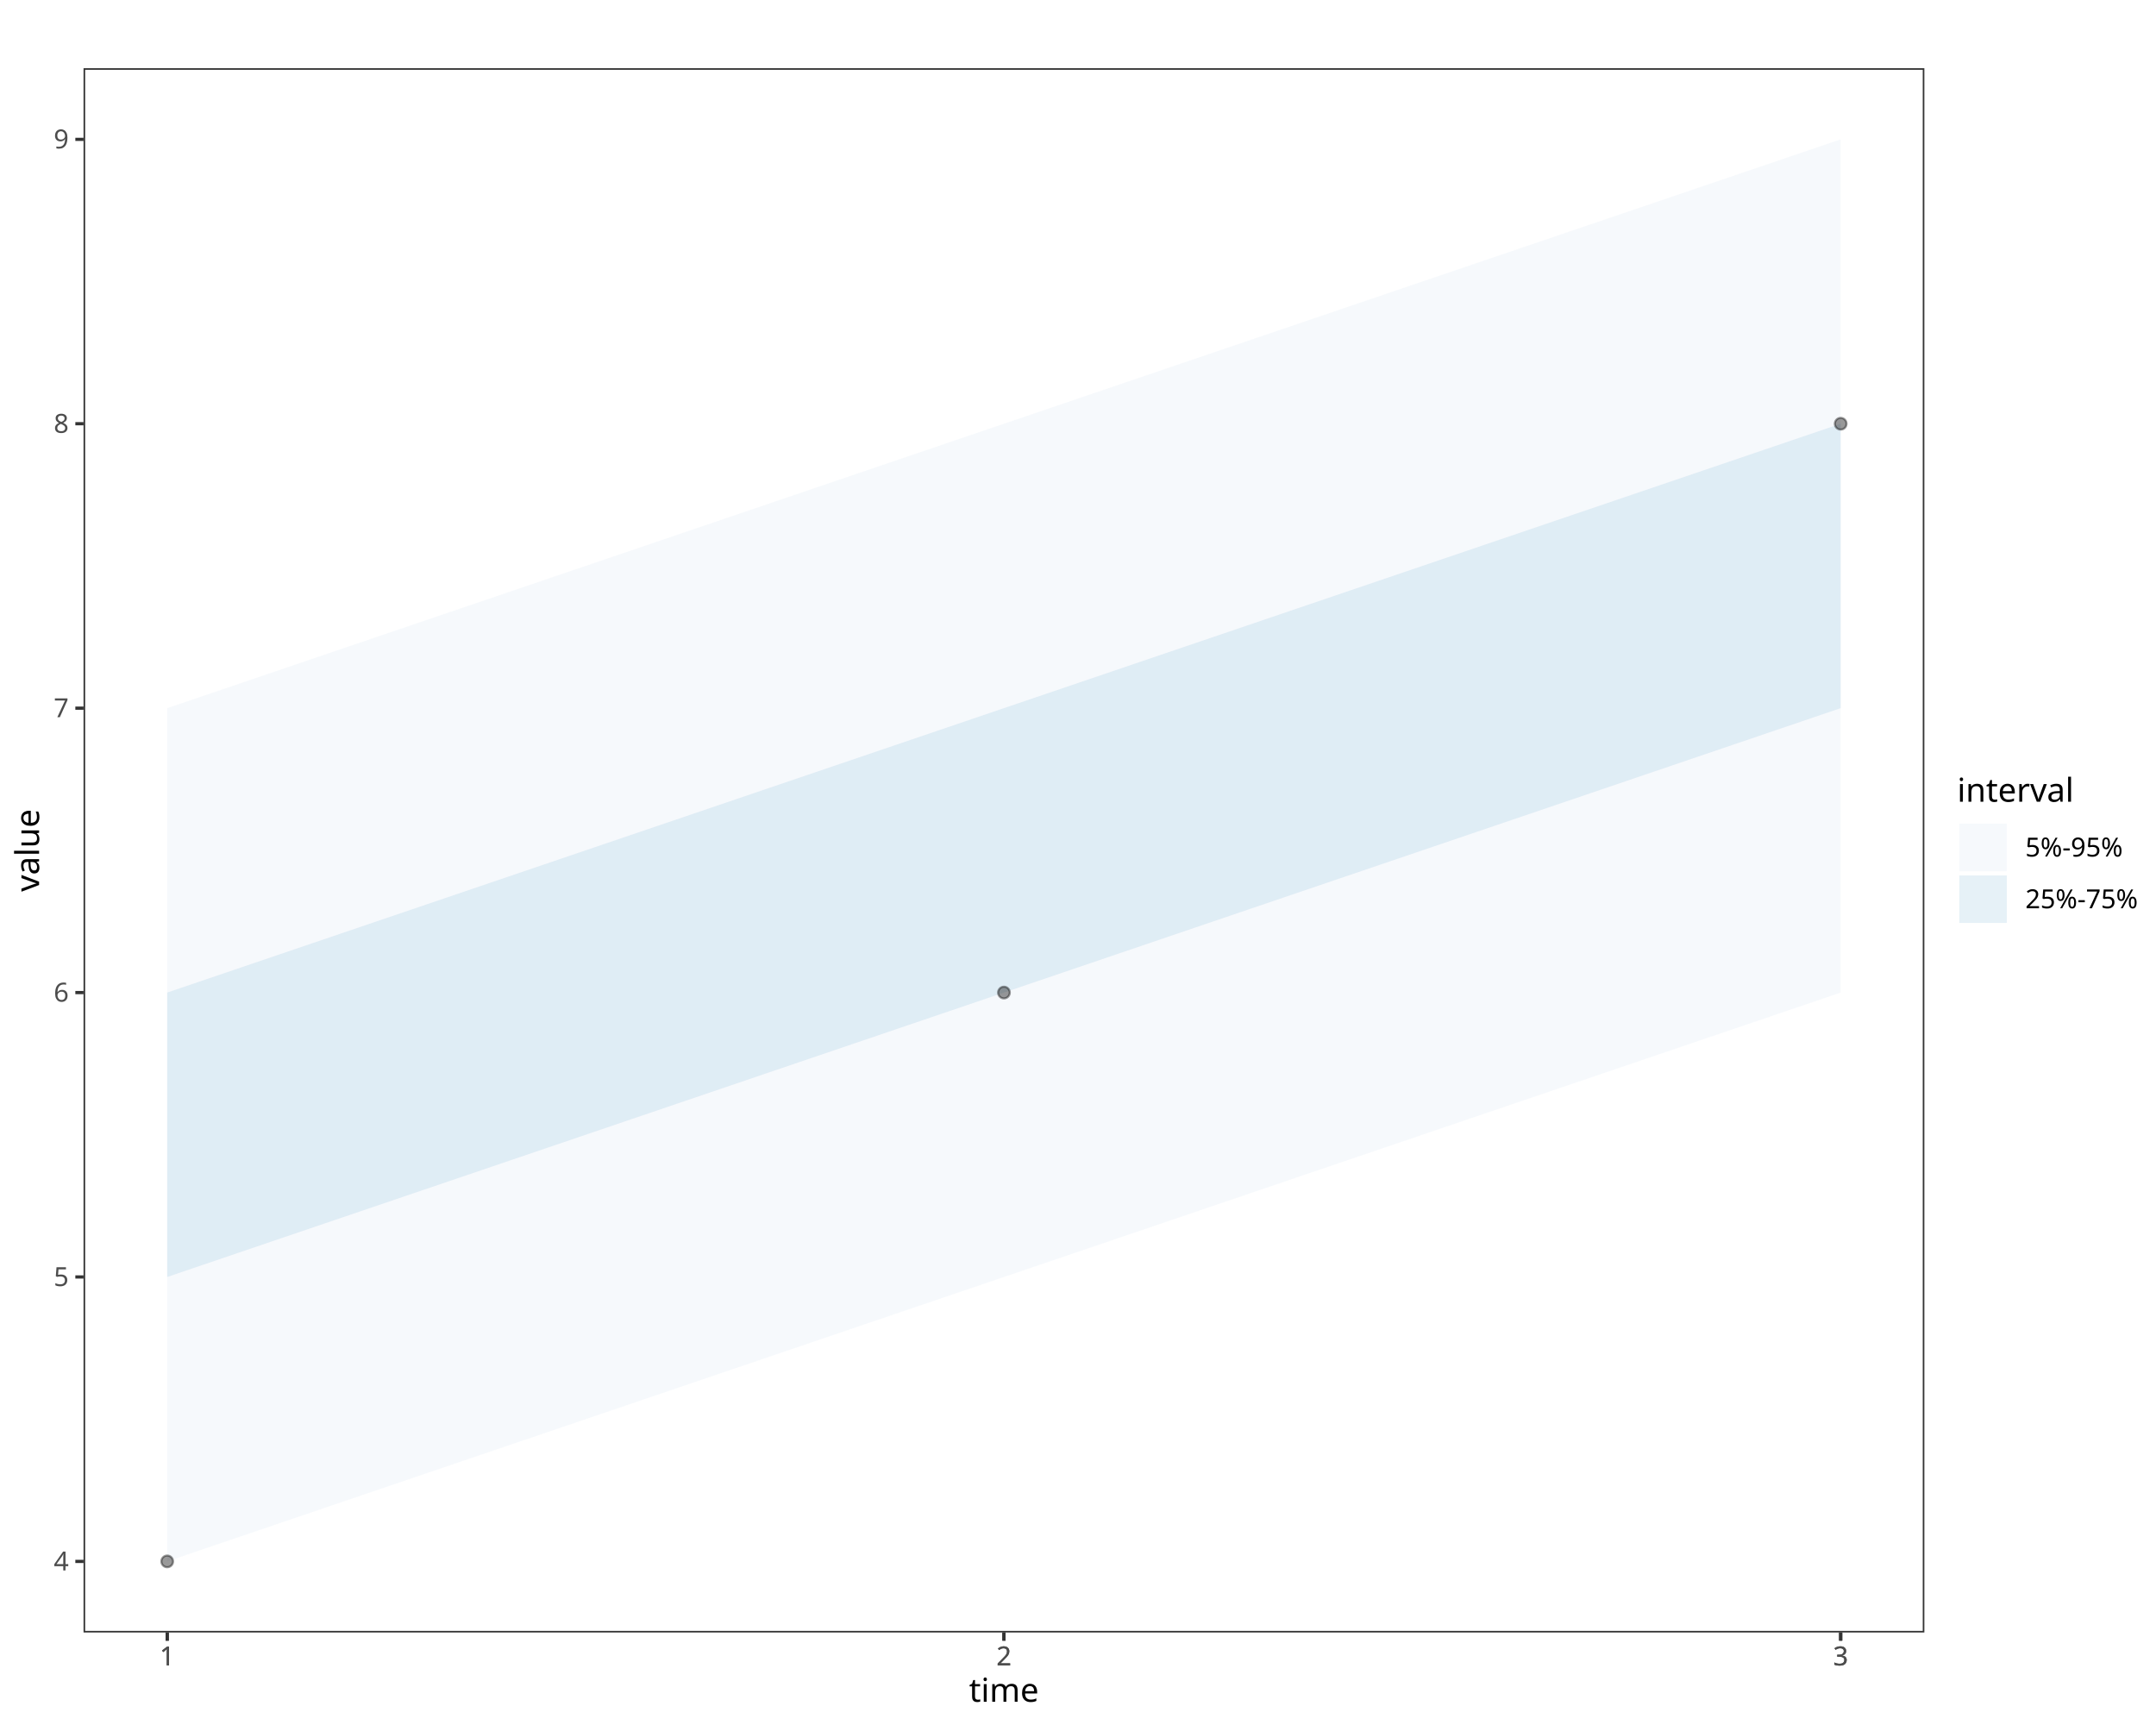
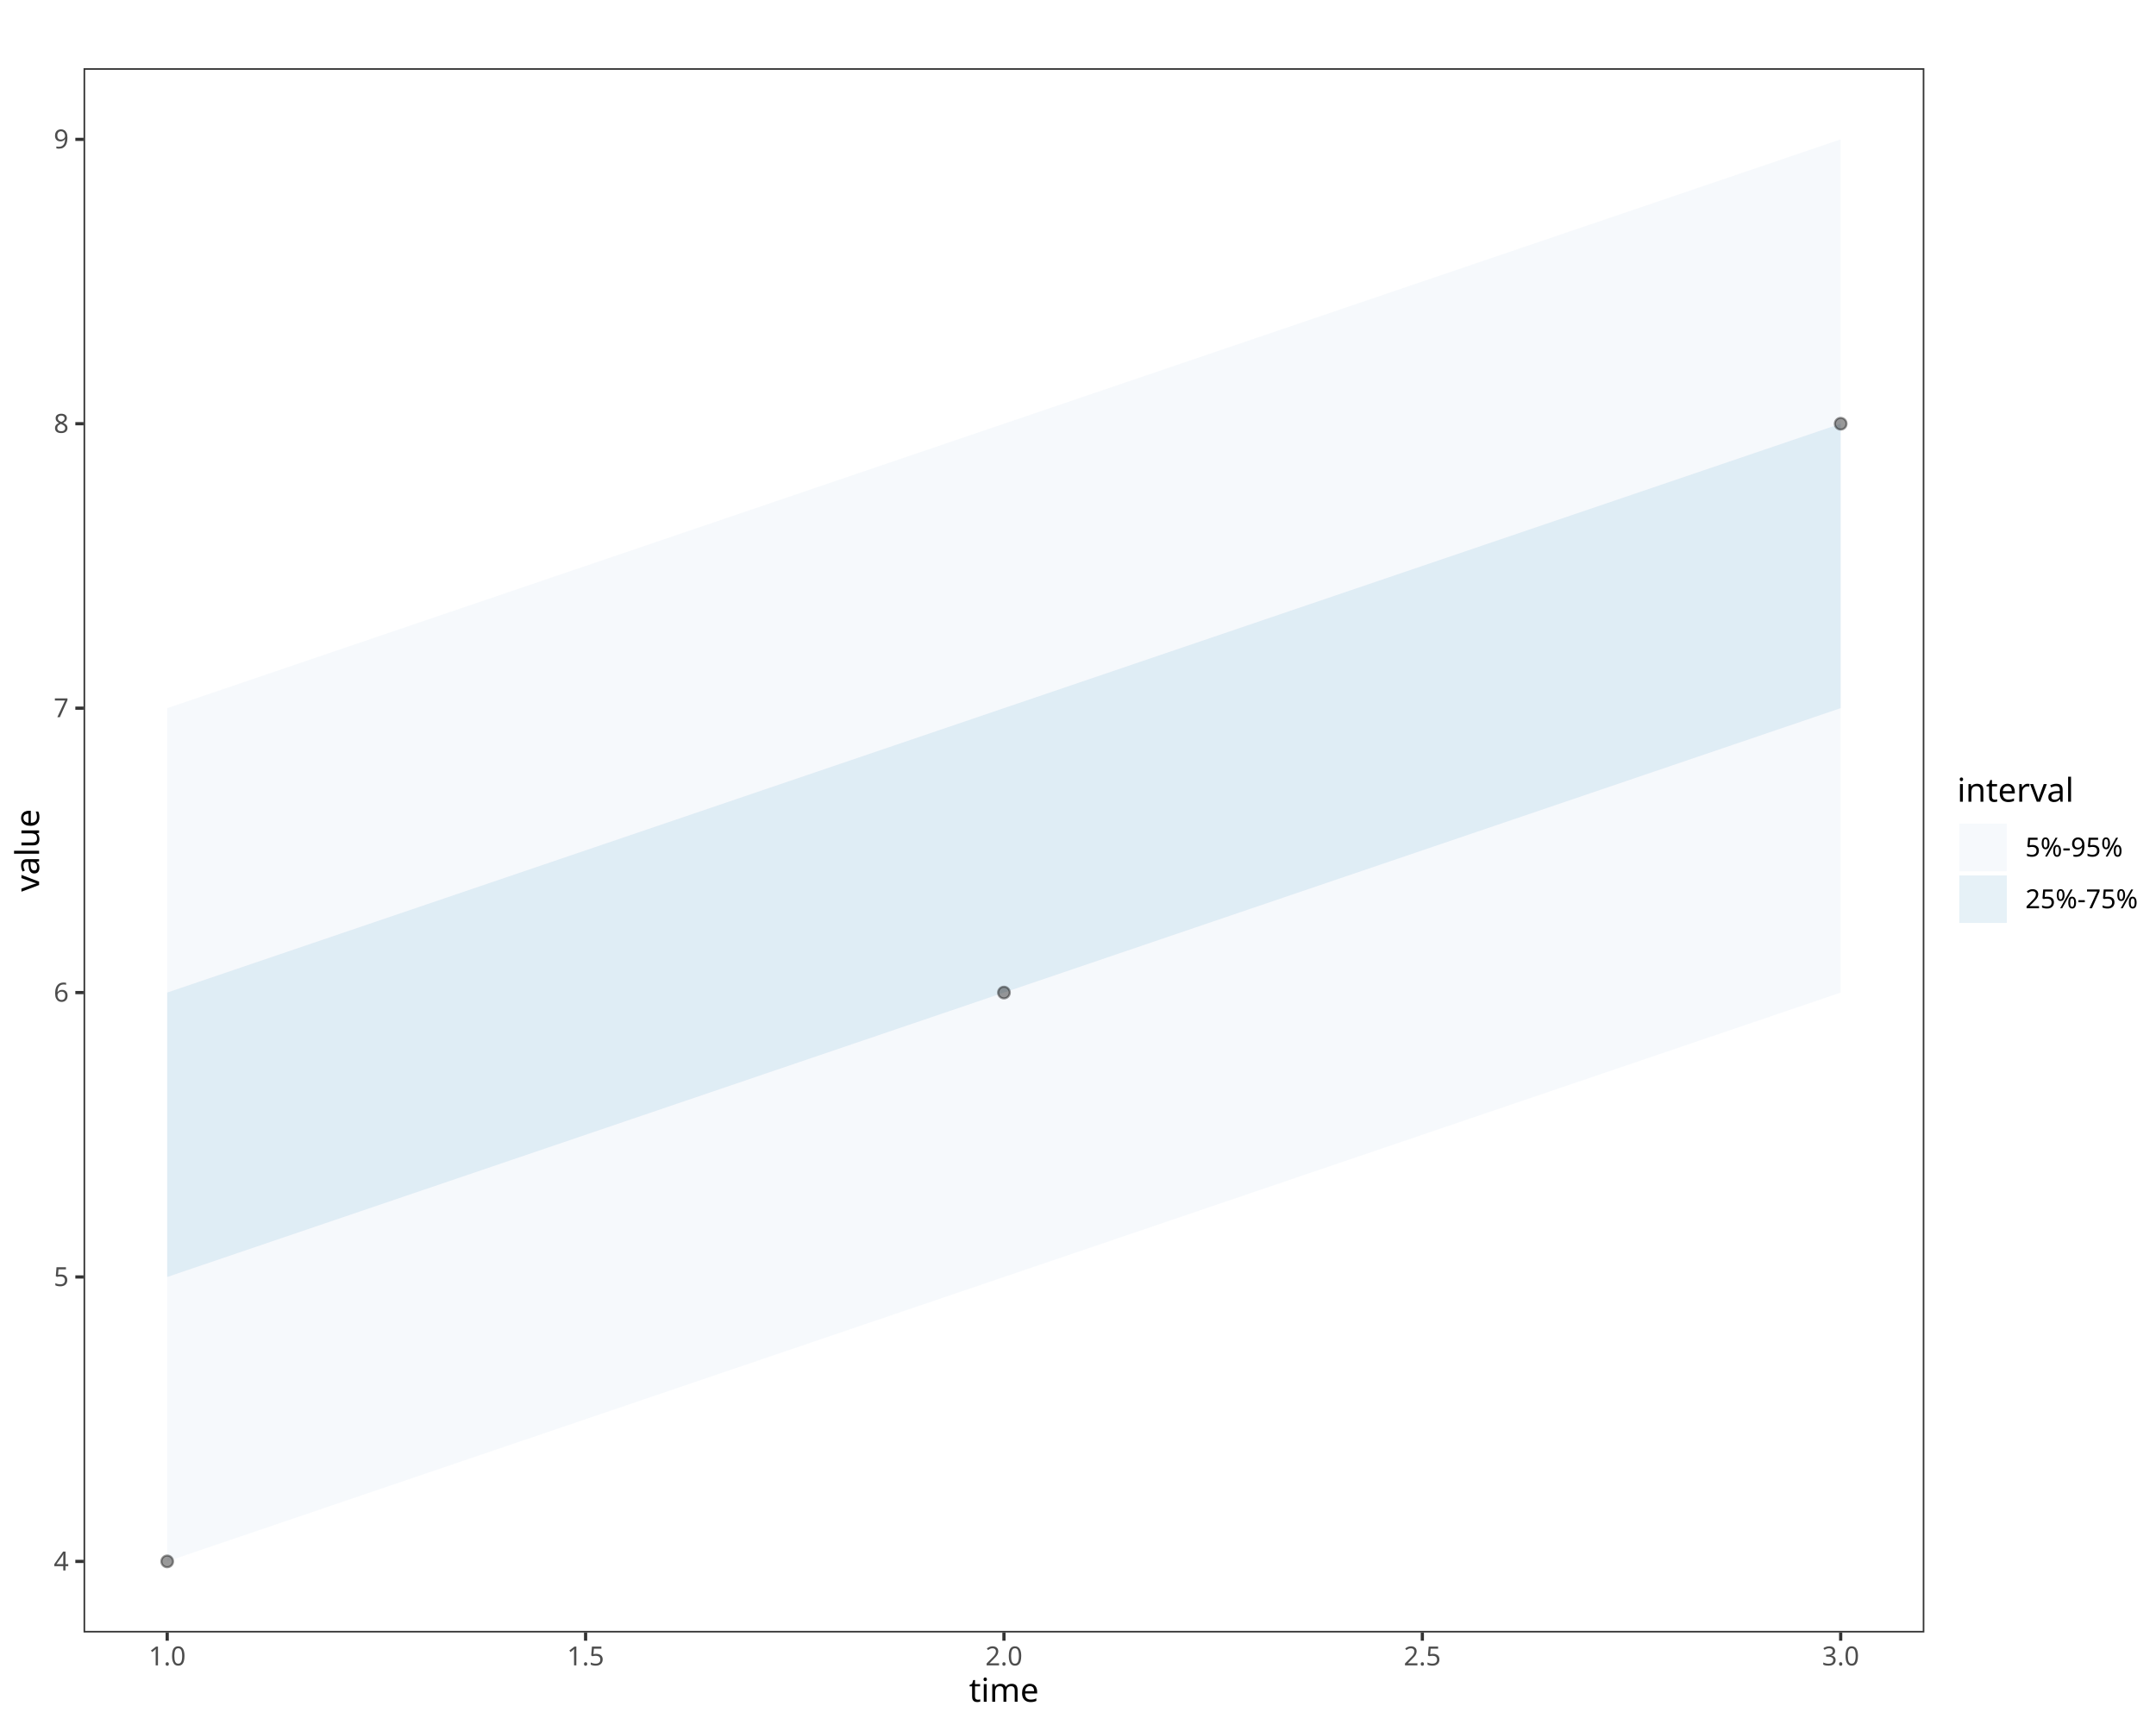
<svg xmlns="http://www.w3.org/2000/svg" class="svglite" data-engine-version="2.0" width="720.00pt" height="576.00pt" viewBox="0 0 720.00 576.00">
  <defs>
    <style type="text/css">
    .svglite line, .svglite polyline, .svglite polygon, .svglite path, .svglite rect, .svglite circle {
      fill: none;
      stroke: #000000;
      stroke-linecap: round;
      stroke-linejoin: round;
      stroke-miterlimit: 10.00;
    }
  </style>
  </defs>
  <rect width="100%" height="100%" style="stroke: none; fill: #FFFFFF;" />
  <defs>
    <clipPath id="cpMC4wMHw3MjAuMDB8MC4wMHw1NzYuMDA=">
      <rect x="0.00" y="0.00" width="720.00" height="576.00" />
    </clipPath>
  </defs>
  <g clip-path="url(#cpMC4wMHw3MjAuMDB8MC4wMHw1NzYuMDA=)">
    <rect x="0.00" y="0.00" width="720.00" height="576.00" style="stroke-width: 1.07; stroke: #FFFFFF; fill: #FFFFFF;" />
  </g>
  <defs>
    <clipPath id="cpMjcuOTB8NjQyLjY0fDIyLjc4fDU0NS4xMQ==">
      <rect x="27.90" y="22.78" width="614.74" height="522.33" />
    </clipPath>
  </defs>
  <g clip-path="url(#cpMjcuOTB8NjQyLjY0fDIyLjc4fDU0NS4xMQ==)">
    <rect x="27.90" y="22.78" width="614.74" height="522.33" style="stroke-width: 1.07; stroke: none; fill: #FFFFFF;" />
    <polygon points="55.84,236.46 335.27,141.49 614.70,46.53 614.70,331.43 335.27,426.40 55.84,521.37 " style="stroke-width: 0.00; stroke: none; stroke-linecap: butt; fill: #DEEBF7; fill-opacity: 0.25;" />
    <polyline points="55.84,236.46 335.27,141.49 614.70,46.53 " style="stroke-width: 1.07; stroke: none; stroke-linecap: butt;" />
    <polyline points="614.70,331.43 335.27,426.40 55.84,521.37 " style="stroke-width: 1.07; stroke: none; stroke-linecap: butt;" />
    <polygon points="55.84,331.43 335.27,236.46 614.70,141.49 614.70,236.46 335.27,331.43 55.84,426.40 " style="stroke-width: 0.00; stroke: none; stroke-linecap: butt; fill: #9ECAE1; fill-opacity: 0.25;" />
    <polyline points="55.84,331.43 335.27,236.46 614.70,141.49 " style="stroke-width: 1.07; stroke: none; stroke-linecap: butt;" />
    <polyline points="614.70,236.46 335.27,331.43 55.84,426.40 " style="stroke-width: 1.07; stroke: none; stroke-linecap: butt;" />
    <circle cx="55.84" cy="521.37" r="1.95" style="stroke-width: 0.71; stroke: #000000; stroke-opacity: 0.40; fill: #000000; fill-opacity: 0.40;" />
    <circle cx="335.27" cy="331.43" r="1.95" style="stroke-width: 0.71; stroke: #000000; stroke-opacity: 0.40; fill: #000000; fill-opacity: 0.40;" />
    <circle cx="614.70" cy="141.49" r="1.95" style="stroke-width: 0.71; stroke: #000000; stroke-opacity: 0.40; fill: #000000; fill-opacity: 0.40;" />
    <rect x="27.90" y="22.78" width="614.74" height="522.33" style="stroke-width: 1.07; stroke: #333333;" />
  </g>
  <g clip-path="url(#cpMC4wMHw3MjAuMDB8MC4wMHw1NzYuMDA=)">
    <text x="22.97" y="524.40" text-anchor="end" style="font-size: 8.80px; fill: #4D4D4D; font-family: sans;" textLength="4.89px" lengthAdjust="spacingAndGlyphs">4</text>
    <text x="22.97" y="429.43" text-anchor="end" style="font-size: 8.80px; fill: #4D4D4D; font-family: sans;" textLength="4.89px" lengthAdjust="spacingAndGlyphs">5</text>
    <text x="22.97" y="334.46" text-anchor="end" style="font-size: 8.80px; fill: #4D4D4D; font-family: sans;" textLength="4.89px" lengthAdjust="spacingAndGlyphs">6</text>
    <text x="22.97" y="239.49" text-anchor="end" style="font-size: 8.80px; fill: #4D4D4D; font-family: sans;" textLength="4.89px" lengthAdjust="spacingAndGlyphs">7</text>
    <text x="22.97" y="144.52" text-anchor="end" style="font-size: 8.80px; fill: #4D4D4D; font-family: sans;" textLength="4.89px" lengthAdjust="spacingAndGlyphs">8</text>
    <text x="22.97" y="49.55" text-anchor="end" style="font-size: 8.80px; fill: #4D4D4D; font-family: sans;" textLength="4.89px" lengthAdjust="spacingAndGlyphs">9</text>
    <polyline points="25.16,521.37 27.90,521.37 " style="stroke-width: 1.07; stroke: #333333; stroke-linecap: butt;" />
    <polyline points="25.16,426.40 27.90,426.40 " style="stroke-width: 1.07; stroke: #333333; stroke-linecap: butt;" />
    <polyline points="25.16,331.43 27.90,331.43 " style="stroke-width: 1.07; stroke: #333333; stroke-linecap: butt;" />
    <polyline points="25.16,236.46 27.90,236.46 " style="stroke-width: 1.07; stroke: #333333; stroke-linecap: butt;" />
    <polyline points="25.16,141.49 27.90,141.49 " style="stroke-width: 1.07; stroke: #333333; stroke-linecap: butt;" />
    <polyline points="25.16,46.53 27.90,46.53 " style="stroke-width: 1.07; stroke: #333333; stroke-linecap: butt;" />
    <polyline points="55.84,547.85 55.84,545.11 " style="stroke-width: 1.07; stroke: #333333; stroke-linecap: butt;" />
-     <polyline points="55.84,547.85 55.84,545.11 " style="stroke-width: 1.07; stroke: #333333; stroke-linecap: butt;" />
+     <polyline points="195.56,547.85 195.56,545.11 " style="stroke-width: 1.07; stroke: #333333; stroke-linecap: butt;" />
    <polyline points="335.27,547.85 335.27,545.11 " style="stroke-width: 1.07; stroke: #333333; stroke-linecap: butt;" />
-     <polyline points="335.27,547.85 335.27,545.11 " style="stroke-width: 1.07; stroke: #333333; stroke-linecap: butt;" />
+     <polyline points="474.99,547.85 474.99,545.11 " style="stroke-width: 1.07; stroke: #333333; stroke-linecap: butt;" />
    <polyline points="614.70,547.85 614.70,545.11 " style="stroke-width: 1.07; stroke: #333333; stroke-linecap: butt;" />
-     <polyline points="614.70,547.85 614.70,545.11 " style="stroke-width: 1.07; stroke: #333333; stroke-linecap: butt;" />
-     <text x="55.84" y="556.10" text-anchor="middle" style="font-size: 8.80px; fill: #4D4D4D; font-family: sans;" textLength="4.89px" lengthAdjust="spacingAndGlyphs">1</text>
-     <text x="55.84" y="556.10" text-anchor="middle" style="font-size: 8.80px; fill: #4D4D4D; font-family: sans;" textLength="4.89px" lengthAdjust="spacingAndGlyphs">1</text>
-     <text x="335.27" y="556.10" text-anchor="middle" style="font-size: 8.80px; fill: #4D4D4D; font-family: sans;" textLength="4.89px" lengthAdjust="spacingAndGlyphs">2</text>
-     <text x="335.27" y="556.10" text-anchor="middle" style="font-size: 8.80px; fill: #4D4D4D; font-family: sans;" textLength="4.89px" lengthAdjust="spacingAndGlyphs">2</text>
-     <text x="614.70" y="556.10" text-anchor="middle" style="font-size: 8.80px; fill: #4D4D4D; font-family: sans;" textLength="4.89px" lengthAdjust="spacingAndGlyphs">3</text>
-     <text x="614.70" y="556.10" text-anchor="middle" style="font-size: 8.80px; fill: #4D4D4D; font-family: sans;" textLength="4.89px" lengthAdjust="spacingAndGlyphs">3</text>
+     <text x="55.84" y="556.10" text-anchor="middle" style="font-size: 8.80px; fill: #4D4D4D; font-family: sans;" textLength="12.23px" lengthAdjust="spacingAndGlyphs">1.0</text>
+     <text x="195.56" y="556.10" text-anchor="middle" style="font-size: 8.80px; fill: #4D4D4D; font-family: sans;" textLength="12.23px" lengthAdjust="spacingAndGlyphs">1.5</text>
+     <text x="335.27" y="556.10" text-anchor="middle" style="font-size: 8.80px; fill: #4D4D4D; font-family: sans;" textLength="12.23px" lengthAdjust="spacingAndGlyphs">2.0</text>
+     <text x="474.99" y="556.10" text-anchor="middle" style="font-size: 8.80px; fill: #4D4D4D; font-family: sans;" textLength="12.23px" lengthAdjust="spacingAndGlyphs">2.5</text>
+     <text x="614.70" y="556.10" text-anchor="middle" style="font-size: 8.80px; fill: #4D4D4D; font-family: sans;" textLength="12.23px" lengthAdjust="spacingAndGlyphs">3.0</text>
    <text x="335.27" y="568.24" text-anchor="middle" style="font-size: 11.00px; font-family: sans;" textLength="20.78px" lengthAdjust="spacingAndGlyphs">time</text>
    <text transform="translate(13.05,283.95) rotate(-90)" text-anchor="middle" style="font-size: 11.00px; font-family: sans;" textLength="26.30px" lengthAdjust="spacingAndGlyphs">value</text>
    <rect x="653.60" y="259.00" width="60.92" height="49.89" style="stroke-width: 1.07; stroke: none; fill: #FFFFFF;" />
    <text x="653.60" y="267.71" style="font-size: 11.00px; font-family: sans;" textLength="35.46px" lengthAdjust="spacingAndGlyphs">interval</text>
    <rect x="653.60" y="274.33" width="17.28" height="17.28" style="stroke-width: 1.07; stroke: none; fill: #FFFFFF;" />
    <rect x="654.31" y="275.04" width="15.86" height="15.86" style="stroke-width: 1.07; stroke: none; stroke-linecap: butt; stroke-linejoin: miter; fill: #DEEBF7; fill-opacity: 0.25;" />
    <rect x="653.60" y="291.61" width="17.28" height="17.28" style="stroke-width: 1.07; stroke: none; fill: #FFFFFF;" />
    <rect x="654.31" y="292.32" width="15.86" height="15.86" style="stroke-width: 1.07; stroke: none; stroke-linecap: butt; stroke-linejoin: miter; fill: #9ECAE1; fill-opacity: 0.25;" />
    <text x="676.36" y="286.00" style="font-size: 8.80px; font-family: sans;" textLength="33.26px" lengthAdjust="spacingAndGlyphs">5%-95%</text>
    <text x="676.36" y="303.28" style="font-size: 8.80px; font-family: sans;" textLength="38.16px" lengthAdjust="spacingAndGlyphs">25%-75%</text>
  </g>
</svg>
